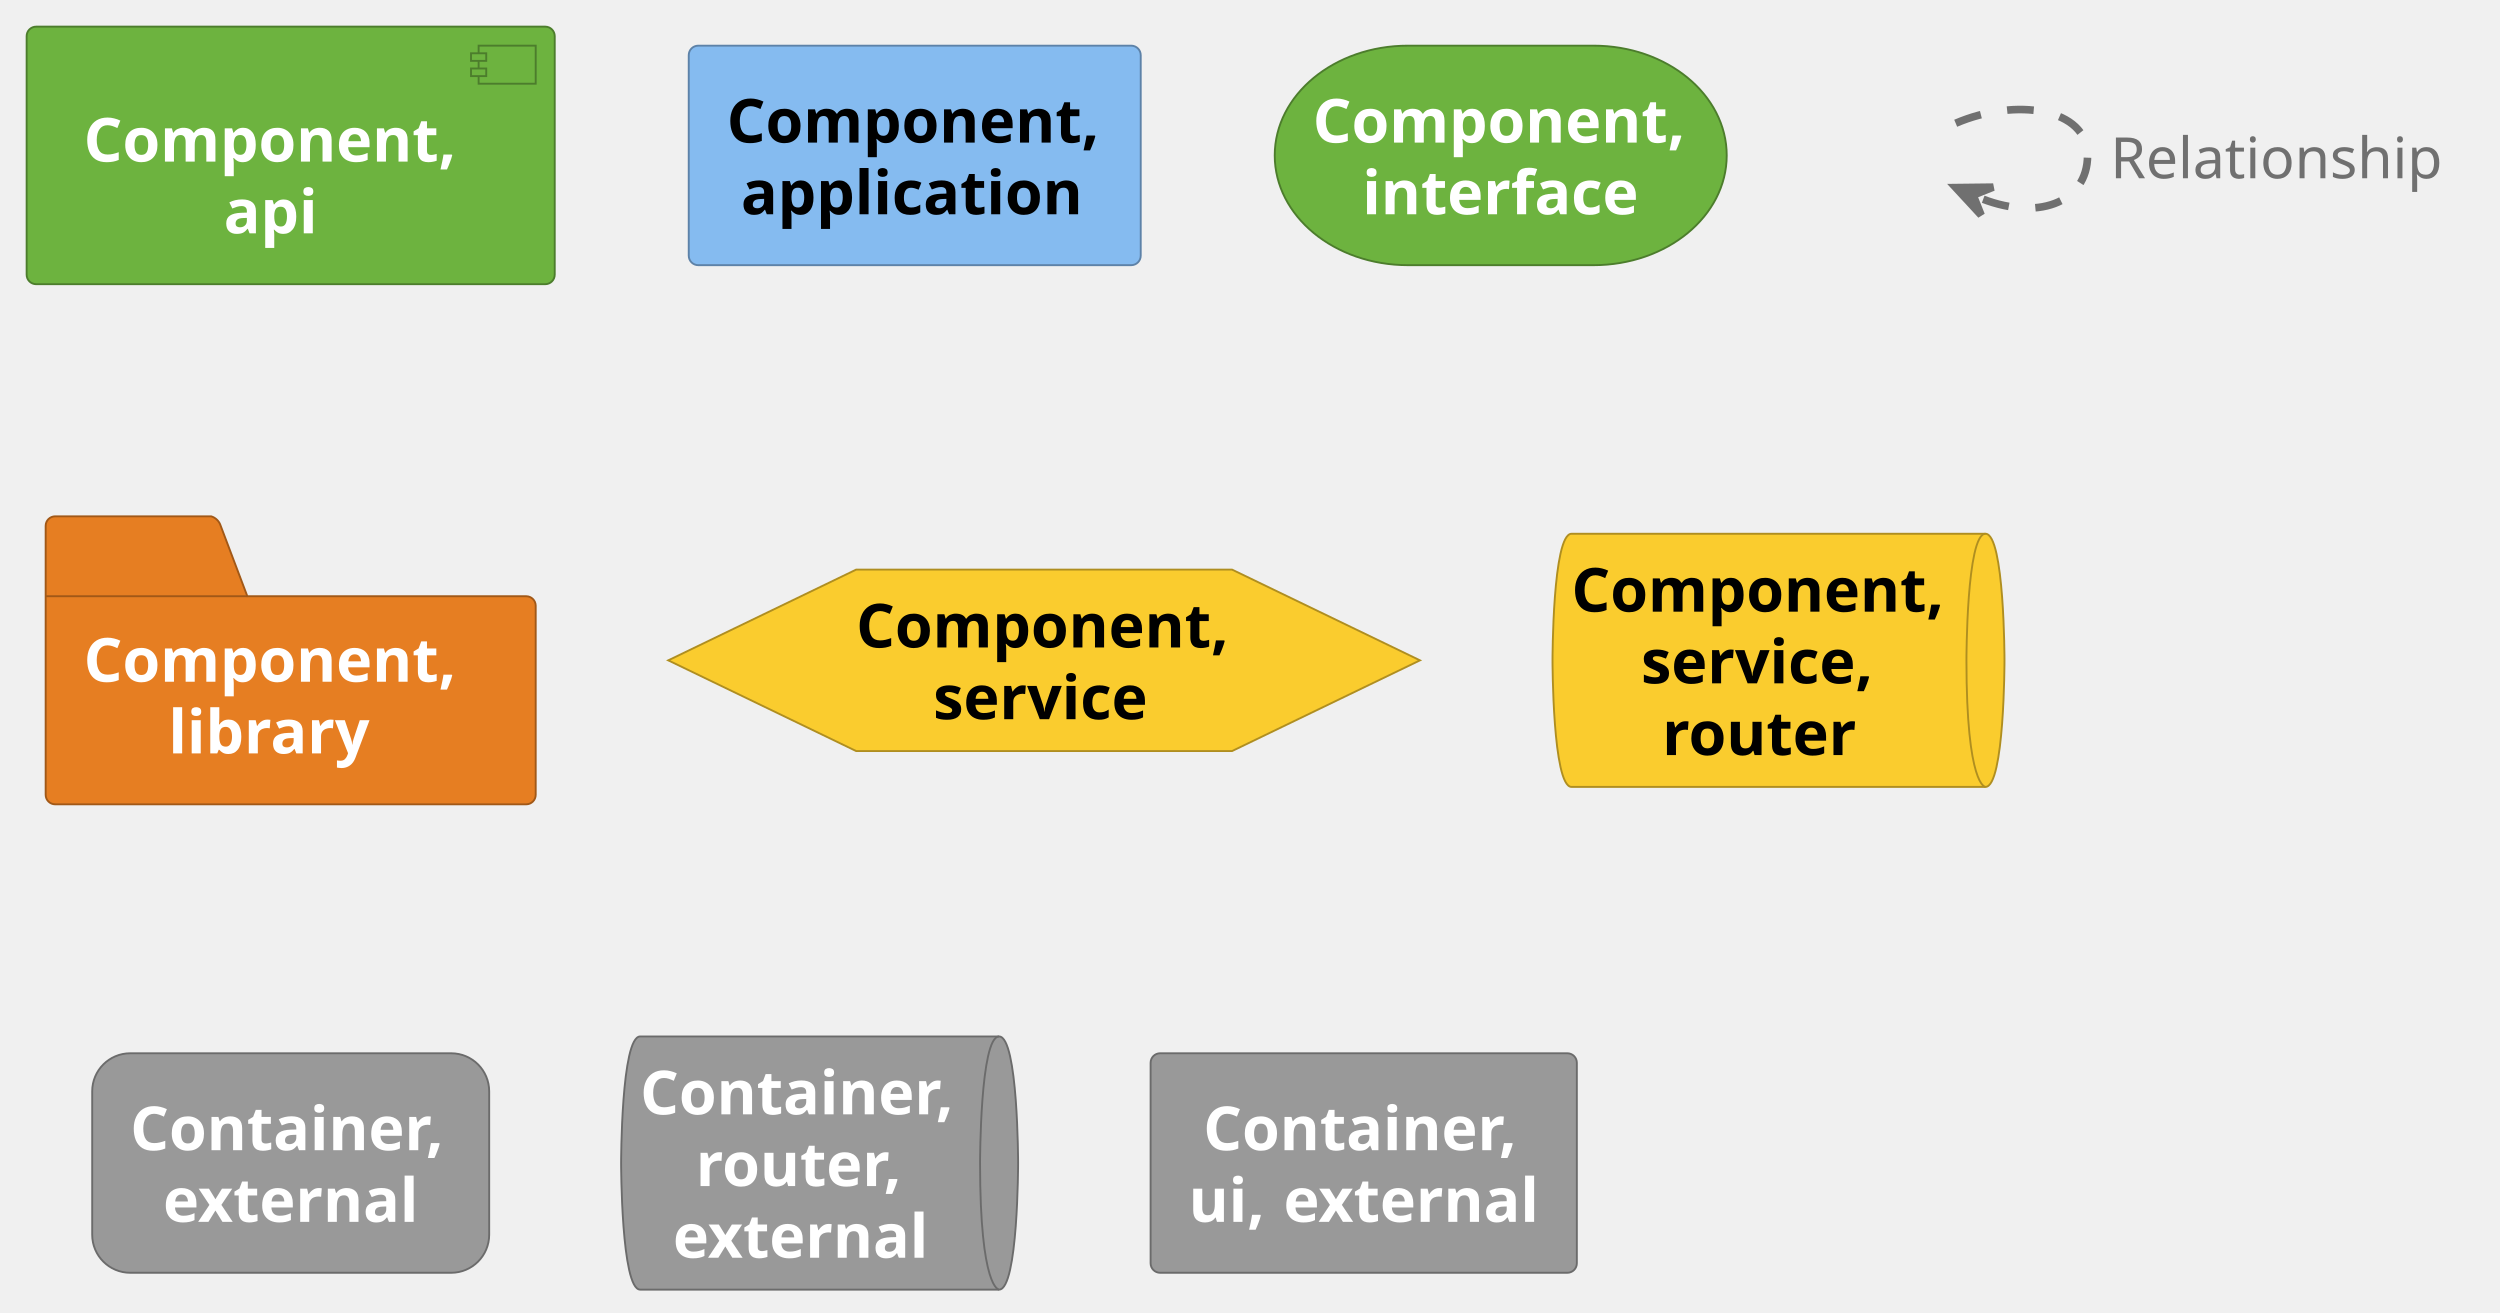
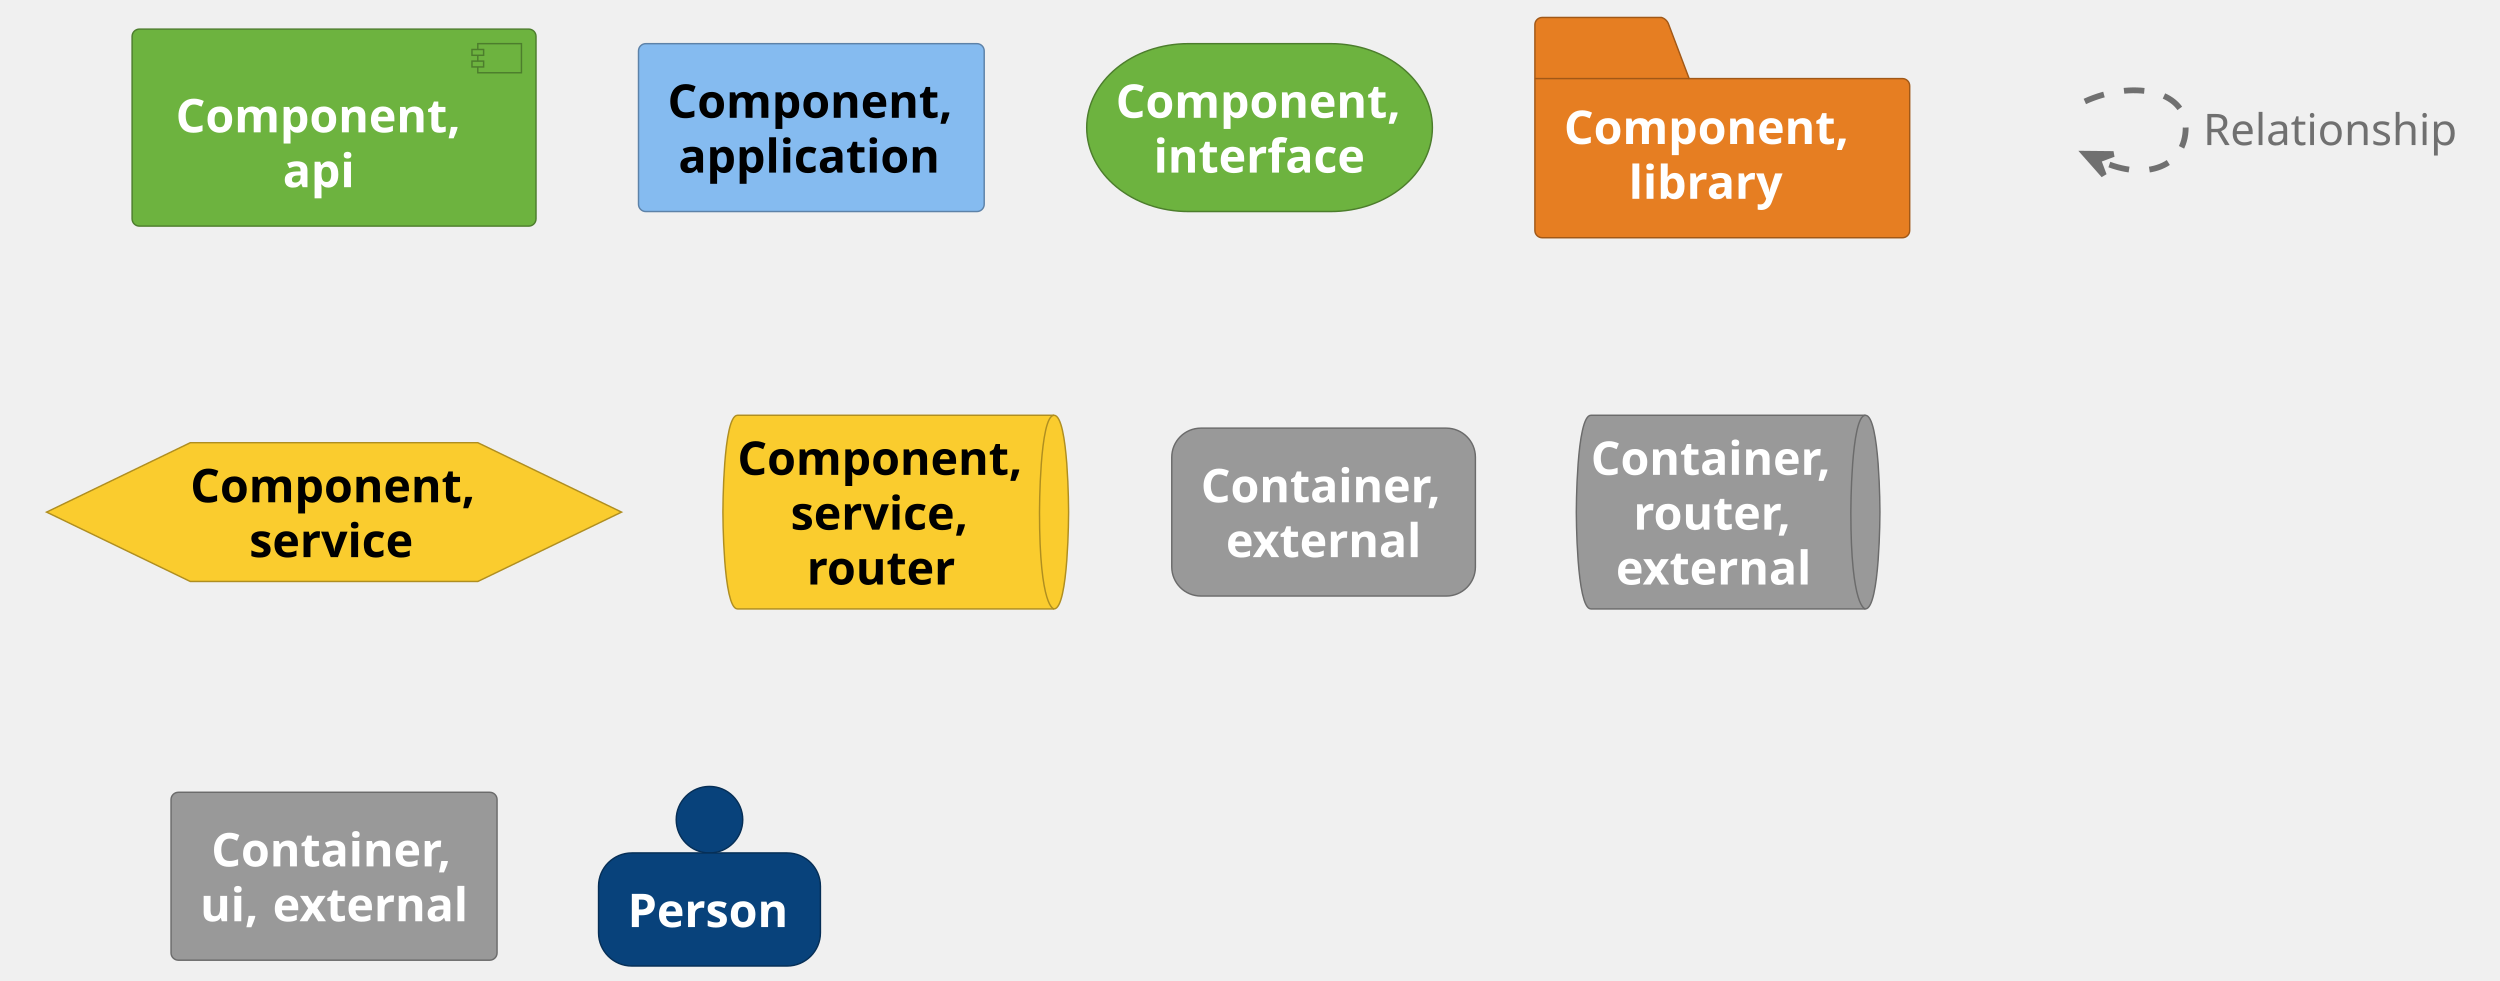
- <svg xmlns="http://www.w3.org/2000/svg" contentStyleType="text/css" data-diagram-type="DESCRIPTION" height="345px" preserveAspectRatio="none" style="width:657px;height:345px;background:#FFFFFF;" version="1.1" viewBox="0 0 657 345" width="657px" zoomAndPan="magnify">
+ <svg xmlns="http://www.w3.org/2000/svg" contentStyleType="text/css" data-diagram-type="DESCRIPTION" height="337px" preserveAspectRatio="none" style="width:859px;height:337px;background:#FFFFFF;" version="1.1" viewBox="0 0 859 337" width="859px" zoomAndPan="magnify">
  <defs />
  <g>
    <g class="entity" data-entity="..Component. api" data-source-line="23" data-uid="ent0002" id="entity_..Component. api">
-       <rect fill="#6DB33F" height="67.688" rx="2.5" ry="2.5" style="stroke:#4C7D2C;stroke-width:0.5;" width="138.781" x="7" y="7" />
-       <rect fill="#6DB33F" height="10" style="stroke:#4C7D2C;stroke-width:0.5;" width="15" x="125.781" y="12" />
-       <rect fill="#6DB33F" height="2" style="stroke:#4C7D2C;stroke-width:0.5;" width="4" x="123.781" y="14" />
-       <rect fill="#6DB33F" height="2" style="stroke:#4C7D2C;stroke-width:0.5;" width="4" x="123.781" y="18" />
-       <text fill="#FFFFFF" font-family="sans-serif" font-size="16" font-weight="bold" lengthAdjust="spacing" textLength="98.781" x="22" y="42.469">Component,</text>
-       <text fill="#FFFFFF" font-family="sans-serif" font-size="16" font-weight="bold" lengthAdjust="spacing" textLength="25.211" x="58.785" y="61.312">api</text>
+       <rect fill="#6DB33F" height="67.688" rx="2.5" ry="2.5" style="stroke:#4C7D2C;stroke-width:0.5;" width="138.781" x="45.39" y="10" />
+       <rect fill="#6DB33F" height="10" style="stroke:#4C7D2C;stroke-width:0.5;" width="15" x="164.171" y="15" />
+       <rect fill="#6DB33F" height="2" style="stroke:#4C7D2C;stroke-width:0.5;" width="4" x="162.171" y="17" />
+       <rect fill="#6DB33F" height="2" style="stroke:#4C7D2C;stroke-width:0.5;" width="4" x="162.171" y="21" />
+       <text fill="#FFFFFF" font-family="sans-serif" font-size="16" font-weight="bold" lengthAdjust="spacing" textLength="98.781" x="60.39" y="45.469">Component,</text>
+       <text fill="#FFFFFF" font-family="sans-serif" font-size="16" font-weight="bold" lengthAdjust="spacing" textLength="25.211" x="97.175" y="64.312">api</text>
    </g>
    <g class="entity" data-entity="..Component. application" data-source-line="30" data-uid="ent0003" id="entity_..Component. application">
-       <rect fill="#85BBF0" height="57.688" rx="2.5" ry="2.5" style="stroke:#5D82A8;stroke-width:0.5;" width="118.781" x="181" y="12" />
-       <text fill="#000000" font-family="sans-serif" font-size="16" font-weight="bold" lengthAdjust="spacing" textLength="98.781" x="191" y="37.469">Component,</text>
-       <text fill="#000000" font-family="sans-serif" font-size="16" font-weight="bold" lengthAdjust="spacing" textLength="91.352" x="194.715" y="56.312">application</text>
+       <rect fill="#85BBF0" height="57.688" rx="2.5" ry="2.5" style="stroke:#5D82A8;stroke-width:0.5;" width="118.781" x="219.39" y="15" />
+       <text fill="#000000" font-family="sans-serif" font-size="16" font-weight="bold" lengthAdjust="spacing" textLength="98.781" x="229.39" y="40.469">Component,</text>
+       <text fill="#000000" font-family="sans-serif" font-size="16" font-weight="bold" lengthAdjust="spacing" textLength="91.352" x="233.105" y="59.312">application</text>
    </g>
    <g class="entity" data-entity="..Component. interface" data-source-line="37" data-uid="ent0004" id="entity_..Component. interface">
-       <rect fill="#6DB33F" height="57.688" rx="35" ry="35" style="stroke:#4C7D2C;stroke-width:0.5;" width="118.781" x="335" y="12" />
-       <text fill="#FFFFFF" font-family="sans-serif" font-size="16" font-weight="bold" lengthAdjust="spacing" textLength="98.781" x="345" y="37.469">Component,</text>
-       <text fill="#FFFFFF" font-family="sans-serif" font-size="16" font-weight="bold" lengthAdjust="spacing" textLength="72.773" x="358.004" y="56.312">interface</text>
+       <rect fill="#6DB33F" height="57.688" rx="35" ry="35" style="stroke:#4C7D2C;stroke-width:0.5;" width="118.781" x="373.39" y="15" />
+       <text fill="#FFFFFF" font-family="sans-serif" font-size="16" font-weight="bold" lengthAdjust="spacing" textLength="98.781" x="383.39" y="40.469">Component,</text>
+       <text fill="#FFFFFF" font-family="sans-serif" font-size="16" font-weight="bold" lengthAdjust="spacing" textLength="72.773" x="396.394" y="59.312">interface</text>
    </g>
    <g class="entity" data-entity="..Component. library" data-source-line="44" data-uid="ent0005" id="entity_..Component. library">
-       <path d="M14.5,135.69 L55.5,135.69 A3.75,3.75 0 0 1 58,138.19 L65,156.69 L138.281,156.69 A2.5,2.5 0 0 1 140.781,159.19 L140.781,208.877 A2.5,2.5 0 0 1 138.281,211.377 L14.5,211.377 A2.5,2.5 0 0 1 12,208.877 L12,138.19 A2.5,2.5 0 0 1 14.5,135.69" fill="#E67E22" style="stroke:#A15817;stroke-width:0.5;" />
-       <line style="stroke:#A15817;stroke-width:0.5;" x1="12" x2="65" y1="156.69" y2="156.69" />
-       <text fill="#FFFFFF" font-family="sans-serif" font-size="16" font-weight="bold" lengthAdjust="spacing" textLength="98.781" x="22" y="179.159">Component,</text>
-       <text fill="#FFFFFF" font-family="sans-serif" font-size="16" font-weight="bold" lengthAdjust="spacing" textLength="54.289" x="44.246" y="198.002">library</text>
+       <path d="M529.89,6 L570.89,6 A3.75,3.75 0 0 1 573.39,8.5 L580.39,27 L653.671,27 A2.5,2.5 0 0 1 656.171,29.5 L656.171,79.188 A2.5,2.5 0 0 1 653.671,81.688 L529.89,81.688 A2.5,2.5 0 0 1 527.39,79.188 L527.39,8.5 A2.5,2.5 0 0 1 529.89,6" fill="#E67E22" style="stroke:#A15817;stroke-width:0.5;" />
+       <line style="stroke:#A15817;stroke-width:0.5;" x1="527.39" x2="580.39" y1="27" y2="27" />
+       <text fill="#FFFFFF" font-family="sans-serif" font-size="16" font-weight="bold" lengthAdjust="spacing" textLength="98.781" x="537.39" y="49.469">Component,</text>
+       <text fill="#FFFFFF" font-family="sans-serif" font-size="16" font-weight="bold" lengthAdjust="spacing" textLength="54.289" x="559.636" y="68.312">library</text>
    </g>
    <g class="entity" data-entity="..Component. service" data-source-line="51" data-uid="ent0006" id="entity_..Component. service">
-       <polygon fill="#FACC2E" points="373.17,173.54,323.78,149.69,225,149.69,175.61,173.54,225,197.38,323.78,197.38,373.17,173.54" style="stroke:#AF8E20;stroke-width:0.5;" />
-       <text fill="#000000" font-family="sans-serif" font-size="16" font-weight="bold" lengthAdjust="spacing" textLength="98.781" x="225.001" y="170.159">Component,</text>
-       <text fill="#000000" font-family="sans-serif" font-size="16" font-weight="bold" lengthAdjust="spacing" textLength="58.281" x="245.251" y="189.002">service</text>
+       <polygon fill="#FACC2E" points="213.56,175.96,164.17,152.11,65.39,152.11,16,175.96,65.39,199.8,164.17,199.8,213.56,175.96" style="stroke:#AF8E20;stroke-width:0.5;" />
+       <text fill="#000000" font-family="sans-serif" font-size="16" font-weight="bold" lengthAdjust="spacing" textLength="98.781" x="65.391" y="172.579">Component,</text>
+       <text fill="#000000" font-family="sans-serif" font-size="16" font-weight="bold" lengthAdjust="spacing" textLength="58.281" x="85.641" y="191.423">service</text>
    </g>
    <g class="entity" data-entity="..Component. service. router" data-source-line="58" data-uid="ent0007" id="entity_..Component. service. router">
-       <path d="M413,140.27 L521.781,140.27 C526.781,140.27 526.781,173.536 526.781,173.536 C526.781,173.536 526.781,206.801 521.781,206.801 L413,206.801 C408,206.801 408,173.536 408,173.536 C408,173.536 408,140.27 413,140.27" fill="#FACC2E" style="stroke:#AF8E20;stroke-width:0.5;" />
-       <path d="M521.781,140.27 C516.781,140.27 516.781,173.536 516.781,173.536 C516.781,206.801 521.781,206.801 521.781,206.801" fill="none" style="stroke:#AF8E20;stroke-width:0.5;" />
-       <text fill="#000000" font-family="sans-serif" font-size="16" font-weight="bold" lengthAdjust="spacing" textLength="98.781" x="413" y="160.739">Component,</text>
-       <text fill="#000000" font-family="sans-serif" font-size="16" font-weight="bold" lengthAdjust="spacing" textLength="62.234" x="431.273" y="179.583">service,</text>
-       <text fill="#000000" font-family="sans-serif" font-size="16" font-weight="bold" lengthAdjust="spacing" textLength="51.133" x="436.824" y="198.426">router</text>
+       <path d="M253.39,142.69 L362.171,142.69 C367.171,142.69 367.171,175.956 367.171,175.956 C367.171,175.956 367.171,209.221 362.171,209.221 L253.39,209.221 C248.39,209.221 248.39,175.956 248.39,175.956 C248.39,175.956 248.39,142.69 253.39,142.69" fill="#FACC2E" style="stroke:#AF8E20;stroke-width:0.5;" />
+       <path d="M362.171,142.69 C357.171,142.69 357.171,175.956 357.171,175.956 C357.171,209.221 362.171,209.221 362.171,209.221" fill="none" style="stroke:#AF8E20;stroke-width:0.5;" />
+       <text fill="#000000" font-family="sans-serif" font-size="16" font-weight="bold" lengthAdjust="spacing" textLength="98.781" x="253.39" y="163.159">Component,</text>
+       <text fill="#000000" font-family="sans-serif" font-size="16" font-weight="bold" lengthAdjust="spacing" textLength="62.234" x="271.663" y="182.002">service,</text>
+       <text fill="#000000" font-family="sans-serif" font-size="16" font-weight="bold" lengthAdjust="spacing" textLength="51.133" x="277.214" y="200.846">router</text>
    </g>
    <g class="entity" data-entity="..Container. external" data-source-line="66" data-uid="ent0008" id="entity_..Container. external">
-       <rect fill="#999999" height="57.688" rx="10" ry="10" style="stroke:#6B6B6B;stroke-width:0.5;" width="104.328" x="24.23" y="276.8" />
-       <text fill="#FFFFFF" font-family="sans-serif" font-size="16" font-weight="bold" lengthAdjust="spacing" textLength="84.328" x="34.23" y="302.269">Container,</text>
-       <text fill="#FFFFFF" font-family="sans-serif" font-size="16" font-weight="bold" lengthAdjust="spacing" textLength="67.078" x="42.855" y="321.113">external</text>
+       <rect fill="#999999" height="57.688" rx="10" ry="10" style="stroke:#6B6B6B;stroke-width:0.5;" width="104.328" x="402.62" y="147.11" />
+       <text fill="#FFFFFF" font-family="sans-serif" font-size="16" font-weight="bold" lengthAdjust="spacing" textLength="84.328" x="412.62" y="172.579">Container,</text>
+       <text fill="#FFFFFF" font-family="sans-serif" font-size="16" font-weight="bold" lengthAdjust="spacing" textLength="67.078" x="421.245" y="191.423">external</text>
    </g>
    <g class="entity" data-entity="..Container. router. external" data-source-line="73" data-uid="ent0009" id="entity_..Container. router. external">
-       <path d="M168.23,272.38 L262.558,272.38 C267.558,272.38 267.558,305.646 267.558,305.646 C267.558,305.646 267.558,338.911 262.558,338.911 L168.23,338.911 C163.23,338.911 163.23,305.646 163.23,305.646 C163.23,305.646 163.23,272.38 168.23,272.38" fill="#999999" style="stroke:#6B6B6B;stroke-width:0.5;" />
-       <path d="M262.558,272.38 C257.558,272.38 257.558,305.646 257.558,305.646 C257.558,338.911 262.558,338.911 262.558,338.911" fill="none" style="stroke:#6B6B6B;stroke-width:0.5;" />
-       <text fill="#FFFFFF" font-family="sans-serif" font-size="16" font-weight="bold" lengthAdjust="spacing" textLength="84.328" x="168.23" y="292.849">Container,</text>
-       <text fill="#FFFFFF" font-family="sans-serif" font-size="16" font-weight="bold" lengthAdjust="spacing" textLength="55.086" x="182.851" y="311.692">router,</text>
-       <text fill="#FFFFFF" font-family="sans-serif" font-size="16" font-weight="bold" lengthAdjust="spacing" textLength="67.078" x="176.855" y="330.536">external</text>
+       <path d="M546.62,142.69 L640.948,142.69 C645.948,142.69 645.948,175.956 645.948,175.956 C645.948,175.956 645.948,209.221 640.948,209.221 L546.62,209.221 C541.62,209.221 541.62,175.956 541.62,175.956 C541.62,175.956 541.62,142.69 546.62,142.69" fill="#999999" style="stroke:#6B6B6B;stroke-width:0.5;" />
+       <path d="M640.948,142.69 C635.948,142.69 635.948,175.956 635.948,175.956 C635.948,209.221 640.948,209.221 640.948,209.221" fill="none" style="stroke:#6B6B6B;stroke-width:0.5;" />
+       <text fill="#FFFFFF" font-family="sans-serif" font-size="16" font-weight="bold" lengthAdjust="spacing" textLength="84.328" x="546.62" y="163.159">Container,</text>
+       <text fill="#FFFFFF" font-family="sans-serif" font-size="16" font-weight="bold" lengthAdjust="spacing" textLength="55.086" x="561.241" y="182.002">router,</text>
+       <text fill="#FFFFFF" font-family="sans-serif" font-size="16" font-weight="bold" lengthAdjust="spacing" textLength="67.078" x="555.245" y="200.846">external</text>
    </g>
    <g class="entity" data-entity="..Container. ui. external" data-source-line="80" data-uid="ent0010" id="entity_..Container. ui. external">
-       <rect fill="#999999" height="57.688" rx="2.5" ry="2.5" style="stroke:#6B6B6B;stroke-width:0.5;" width="112.016" x="302.38" y="276.8" />
-       <text fill="#FFFFFF" font-family="sans-serif" font-size="16" font-weight="bold" lengthAdjust="spacing" textLength="84.328" x="316.224" y="302.269">Container,</text>
-       <text fill="#FFFFFF" font-family="sans-serif" font-size="16" font-weight="bold" lengthAdjust="spacing" textLength="19.664" x="312.38" y="321.113">ui,</text>
-       <text fill="#FFFFFF" font-family="sans-serif" font-size="16" font-weight="bold" lengthAdjust="spacing" textLength="5.273" x="332.044" y="321.113"> </text>
-       <text fill="#FFFFFF" font-family="sans-serif" font-size="16" font-weight="bold" lengthAdjust="spacing" textLength="67.078" x="337.317" y="321.113">external</text>
+       <rect fill="#999999" height="57.688" rx="2.5" ry="2.5" style="stroke:#6B6B6B;stroke-width:0.5;" width="112.016" x="58.77" y="272.23" />
+       <text fill="#FFFFFF" font-family="sans-serif" font-size="16" font-weight="bold" lengthAdjust="spacing" textLength="84.328" x="72.614" y="297.699">Container,</text>
+       <text fill="#FFFFFF" font-family="sans-serif" font-size="16" font-weight="bold" lengthAdjust="spacing" textLength="19.664" x="68.77" y="316.543">ui,</text>
+       <text fill="#FFFFFF" font-family="sans-serif" font-size="16" font-weight="bold" lengthAdjust="spacing" textLength="5.273" x="88.434" y="316.543"> </text>
+       <text fill="#FFFFFF" font-family="sans-serif" font-size="16" font-weight="bold" lengthAdjust="spacing" textLength="67.078" x="93.707" y="316.543">external</text>
    </g>
-     <g class="entity" data-entity="10" data-source-line="82" data-uid="ent0011" id="entity_10">
-       <rect fill="none" height="36.488" rx="2.5" ry="2.5" style="stroke:none;stroke-width:0.5;" width="24.43" x="489.18" y="22.6" />
+     <g class="entity" data-entity="..Person" data-source-line="87" data-uid="ent0011" id="entity_..Person">
+       <ellipse cx="243.777" cy="281.648" fill="#08427B" rx="11.428" ry="11.428" style="stroke:#052E56;stroke-width:0.5;" />
+       <rect fill="#08427B" height="38.844" rx="11.428" ry="11.428" style="stroke:#052E56;stroke-width:0.5;" width="76.234" x="205.66" y="293.075" />
+       <text fill="#FFFFFF" font-family="sans-serif" font-size="16" font-weight="bold" lengthAdjust="spacing" textLength="56.234" x="215.66" y="318.544">Person</text>
    </g>
-     <g class="link" data-entity-1="10" data-entity-2="10" data-source-line="83" data-uid="lnk12" id="link_10_10">
-       <path d="M513.96,32.39 C529.78,25.59 548.61,28.41 548.61,40.85 C548.61,53.29 535.291,58.482 519.471,51.672" fill="none" id="10-to-10" style="stroke:#707070;stroke-width:2;stroke-dasharray:7,7;" />
-       <polygon fill="#707070" points="513.96,49.3,520.645,56.533,518.553,51.277,523.808,49.184,513.96,49.3" style="stroke:#707070;stroke-width:2;" />
-       <text fill="#707070" font-family="sans-serif" font-size="15" lengthAdjust="spacing" textLength="89.663" x="554.61" y="46.852">Relationship</text>
+     <g class="entity" data-entity="11" data-source-line="89" data-uid="ent0012" id="entity_11">
+       <rect fill="none" height="36.488" rx="2.5" ry="2.5" style="stroke:none;stroke-width:0.5;" width="24.43" x="691.57" y="25.6" />
+     </g>
+     <g class="link" data-entity-1="11" data-entity-2="11" data-source-line="90" data-uid="lnk13" id="link_11_11">
+       <path d="M716.35,34.86 C732.17,27.64 751,30.63 751,43.85 C751,57.06 737.628,62.541 721.808,55.321" fill="none" id="11-to-11" style="stroke:#707070;stroke-width:2;stroke-dasharray:7,7;" />
+       <polygon fill="#707070" points="716.35,52.83,722.877,60.206,720.899,54.906,726.198,52.928,716.35,52.83" style="stroke:#707070;stroke-width:2;" />
+       <text fill="#707070" font-family="sans-serif" font-size="15" lengthAdjust="spacing" textLength="89.663" x="757" y="49.852">Relationship</text>
    </g>
  </g>
</svg>
